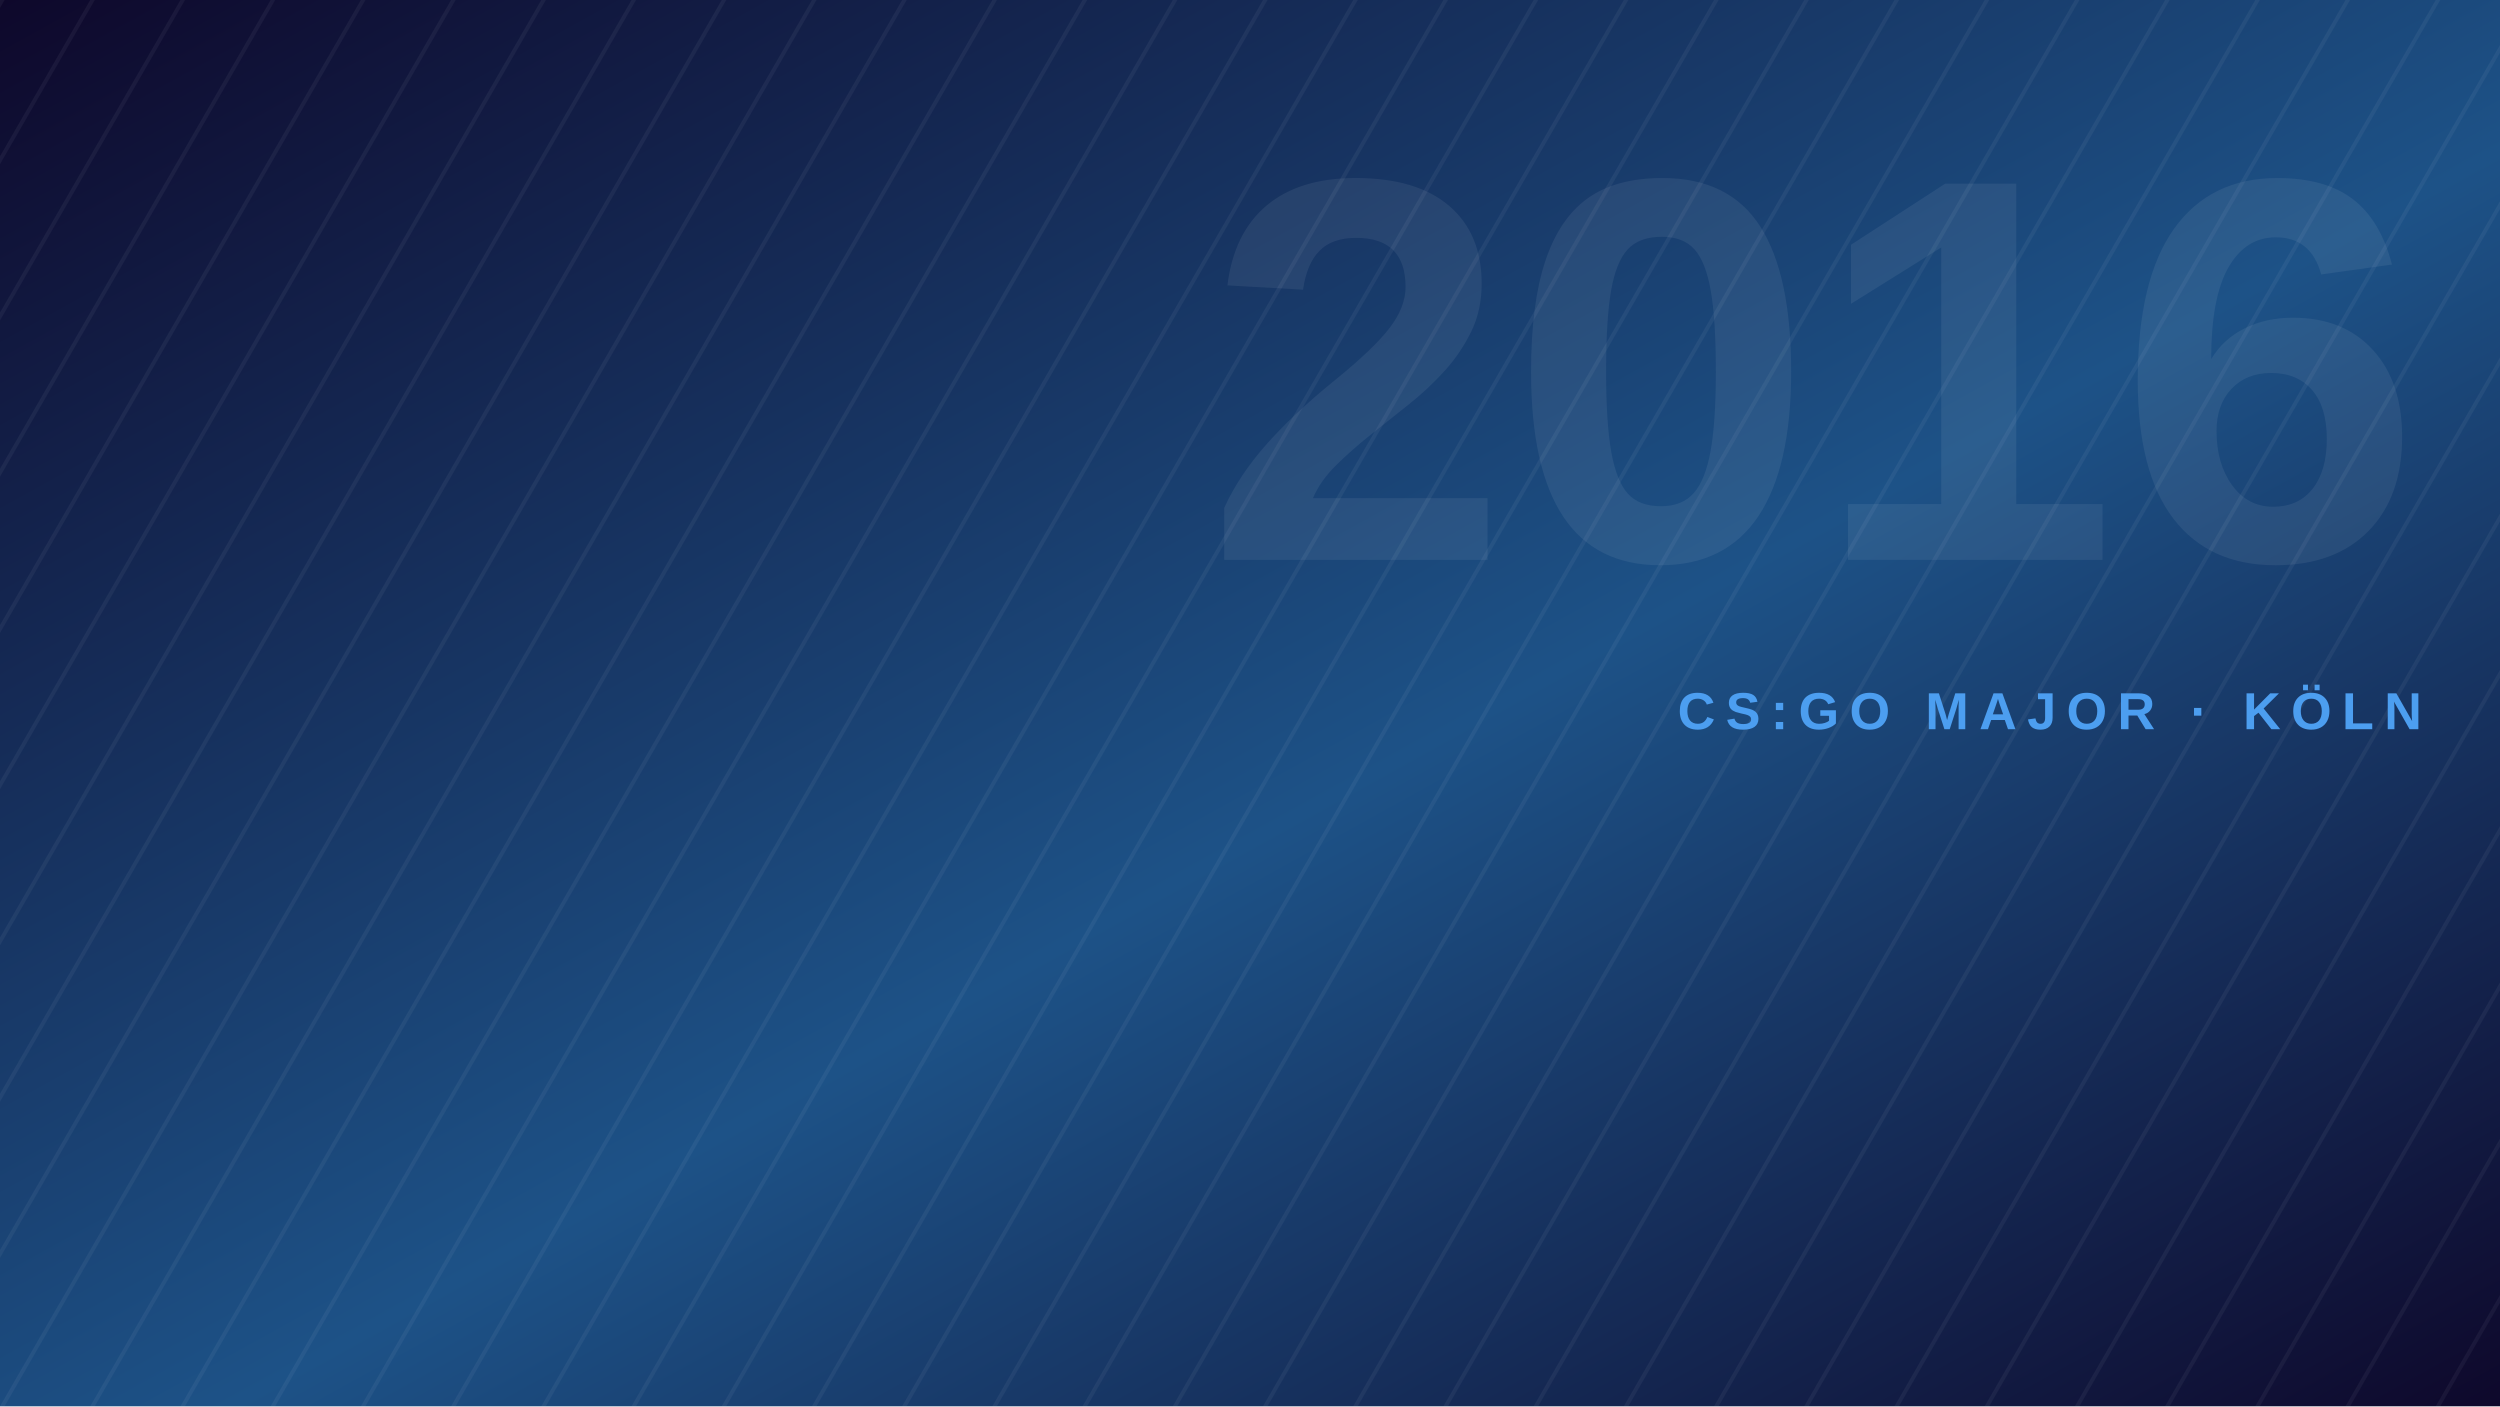
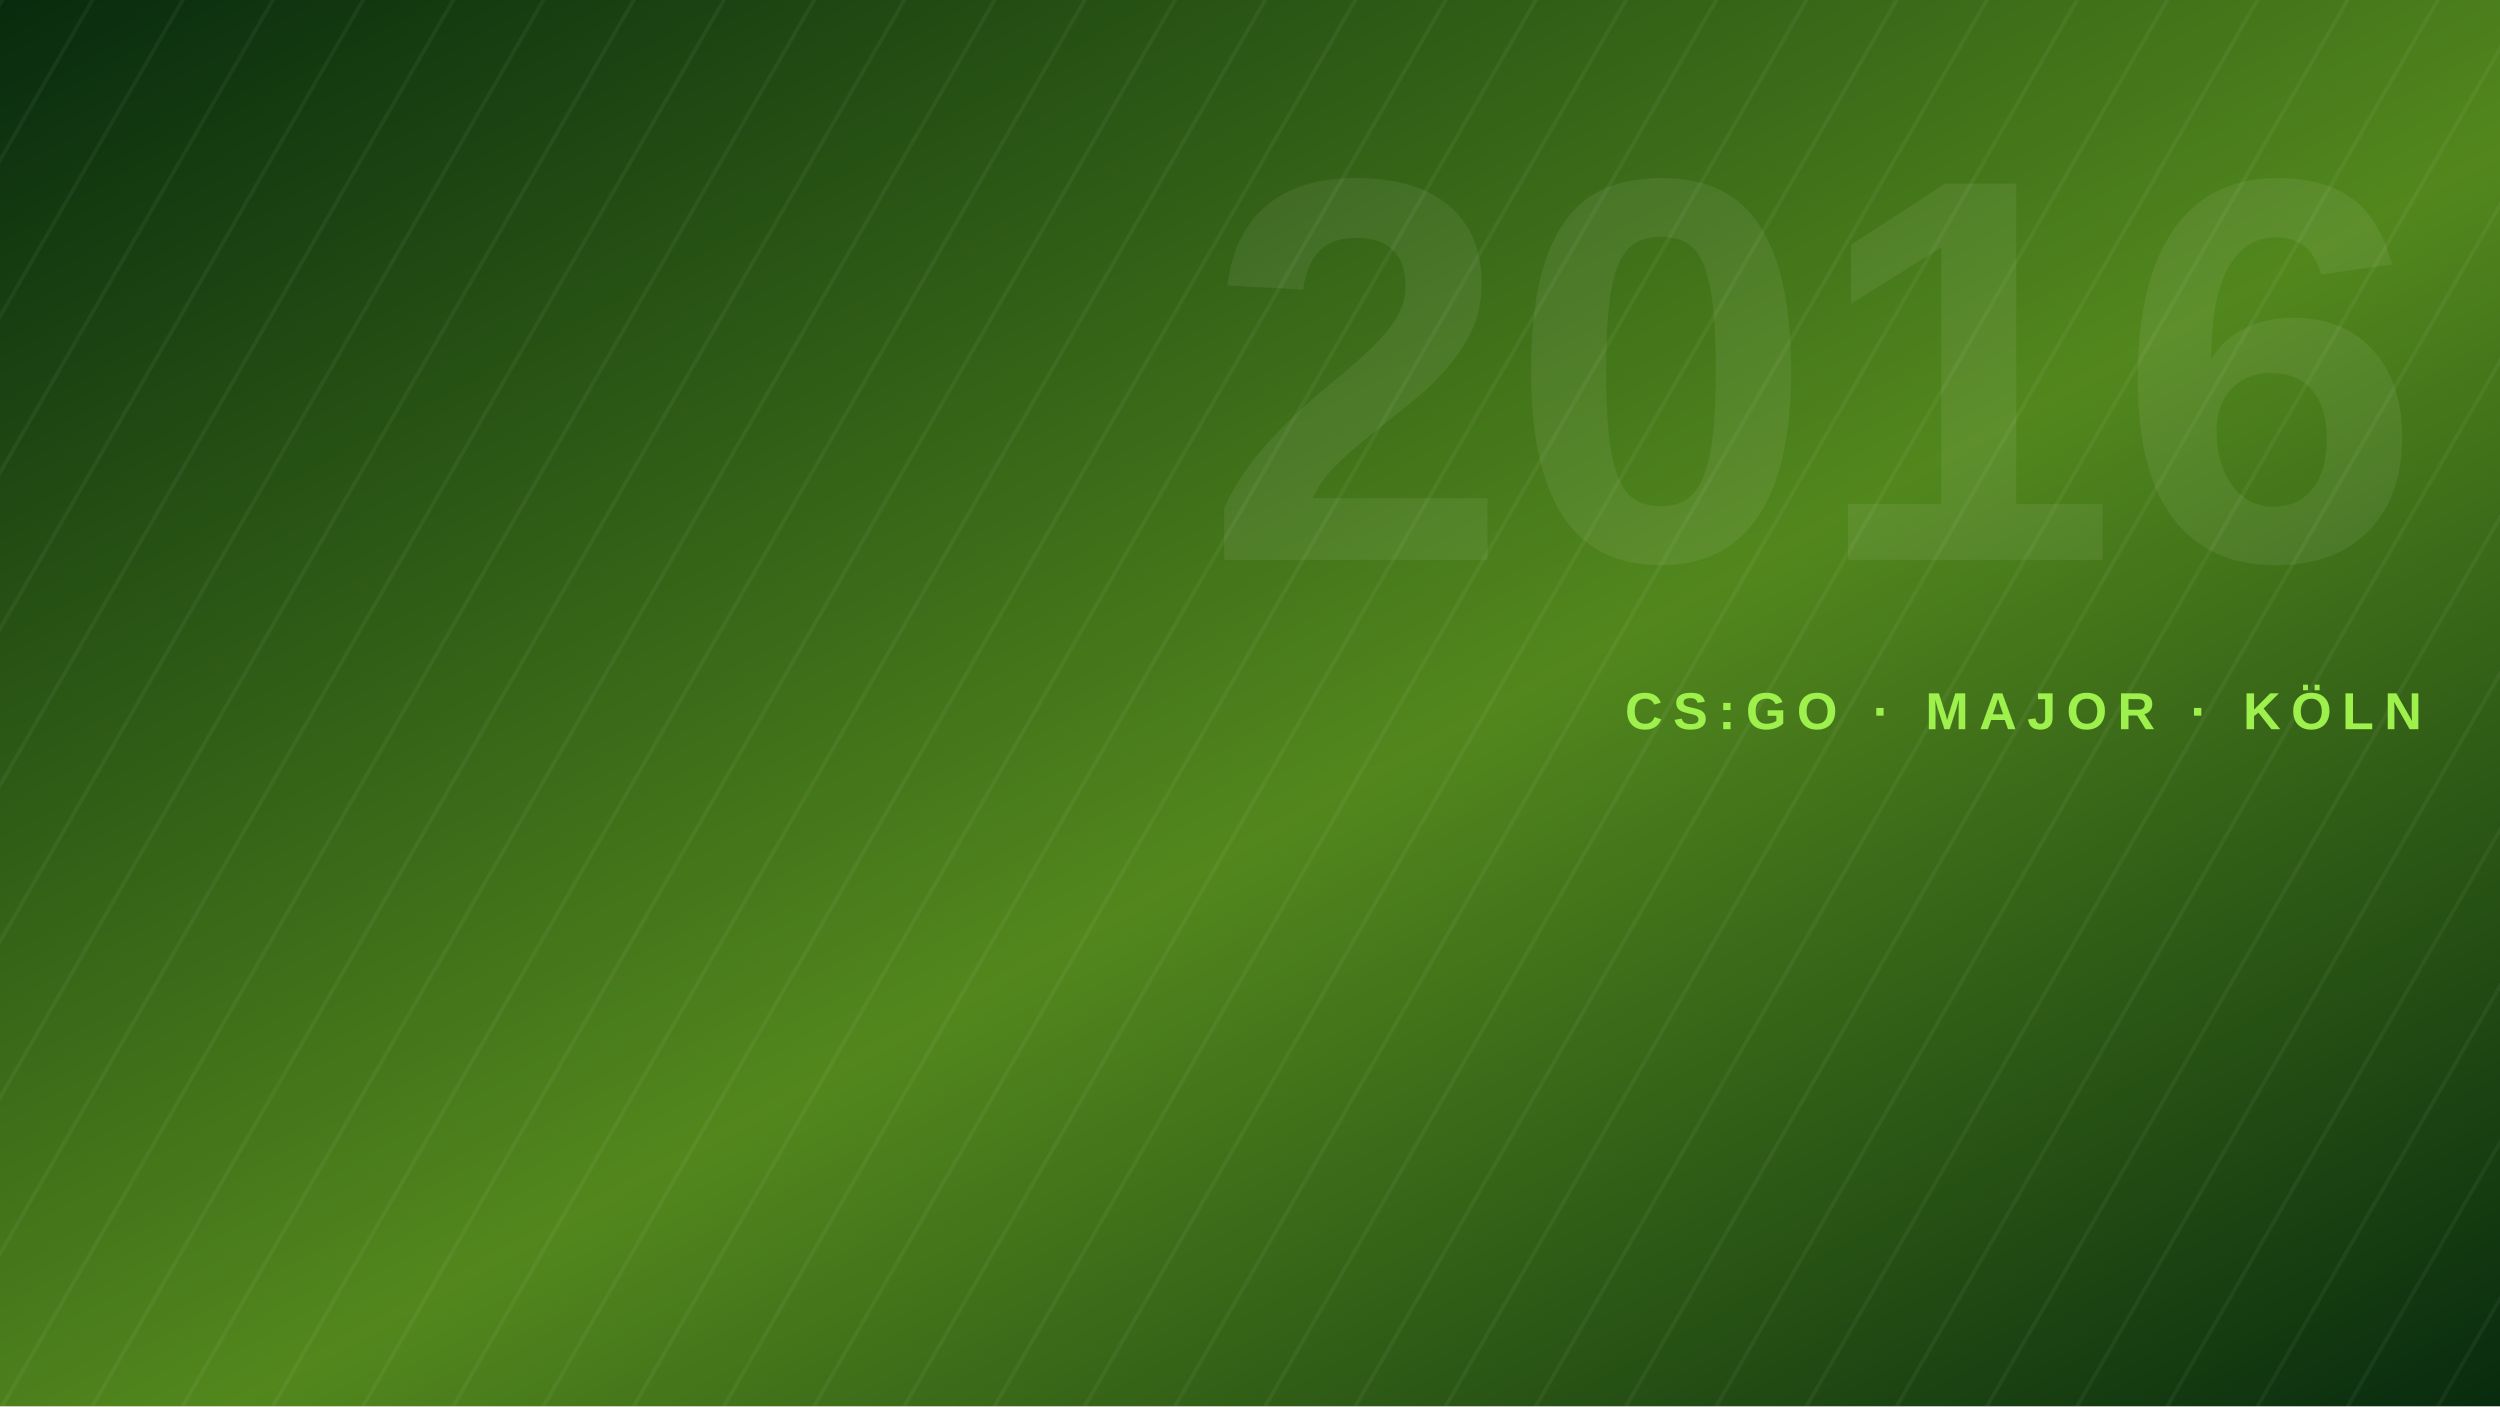
<svg xmlns="http://www.w3.org/2000/svg" width="1920" height="1080" viewBox="0 0 1920 1080">
  <defs>
    <linearGradient id="g" x1="0" y1="0" x2="1" y2="1">
-       <stop offset="0" stop-color="hsl(250,70%,10%)" />
-       <stop offset=".55" stop-color="hsl(210,65%,32%)" />
-       <stop offset="1" stop-color="hsl(250,70%,10%)" />
+       <stop offset="0" stop-color="hsl(130,70%,10%)" />
+       <stop offset=".55" stop-color="hsl(90,65%,32%)" />
+       <stop offset="1" stop-color="hsl(130,70%,10%)" />
    </linearGradient>
    <pattern id="p" width="60" height="60" patternUnits="userSpaceOnUse" patternTransform="rotate(30)">
      <rect width="3" height="60" fill="#fff" opacity=".05" />
    </pattern>
  </defs>
  <rect width="1920" height="1080" fill="url(#g)" />
  <rect width="1920" height="1080" fill="url(#p)" />
  <text x="1860" y="430" text-anchor="end" font-family="Arial,Helvetica,sans-serif" font-weight="700" font-size="420" fill="#fff" opacity=".07">2016</text>
-   <text x="1860" y="560" text-anchor="end" font-family="Arial,Helvetica,sans-serif" font-weight="700" font-size="40" fill="hsl(210,85%,62%)" letter-spacing="8">CS:GO MAJOR · KÖLN</text>
+   <text x="1860" y="560" text-anchor="end" font-family="Arial,Helvetica,sans-serif" font-weight="700" font-size="40" fill="hsl(90,85%,62%)" letter-spacing="8">CS:GO · MAJOR · KÖLN</text>
</svg>
